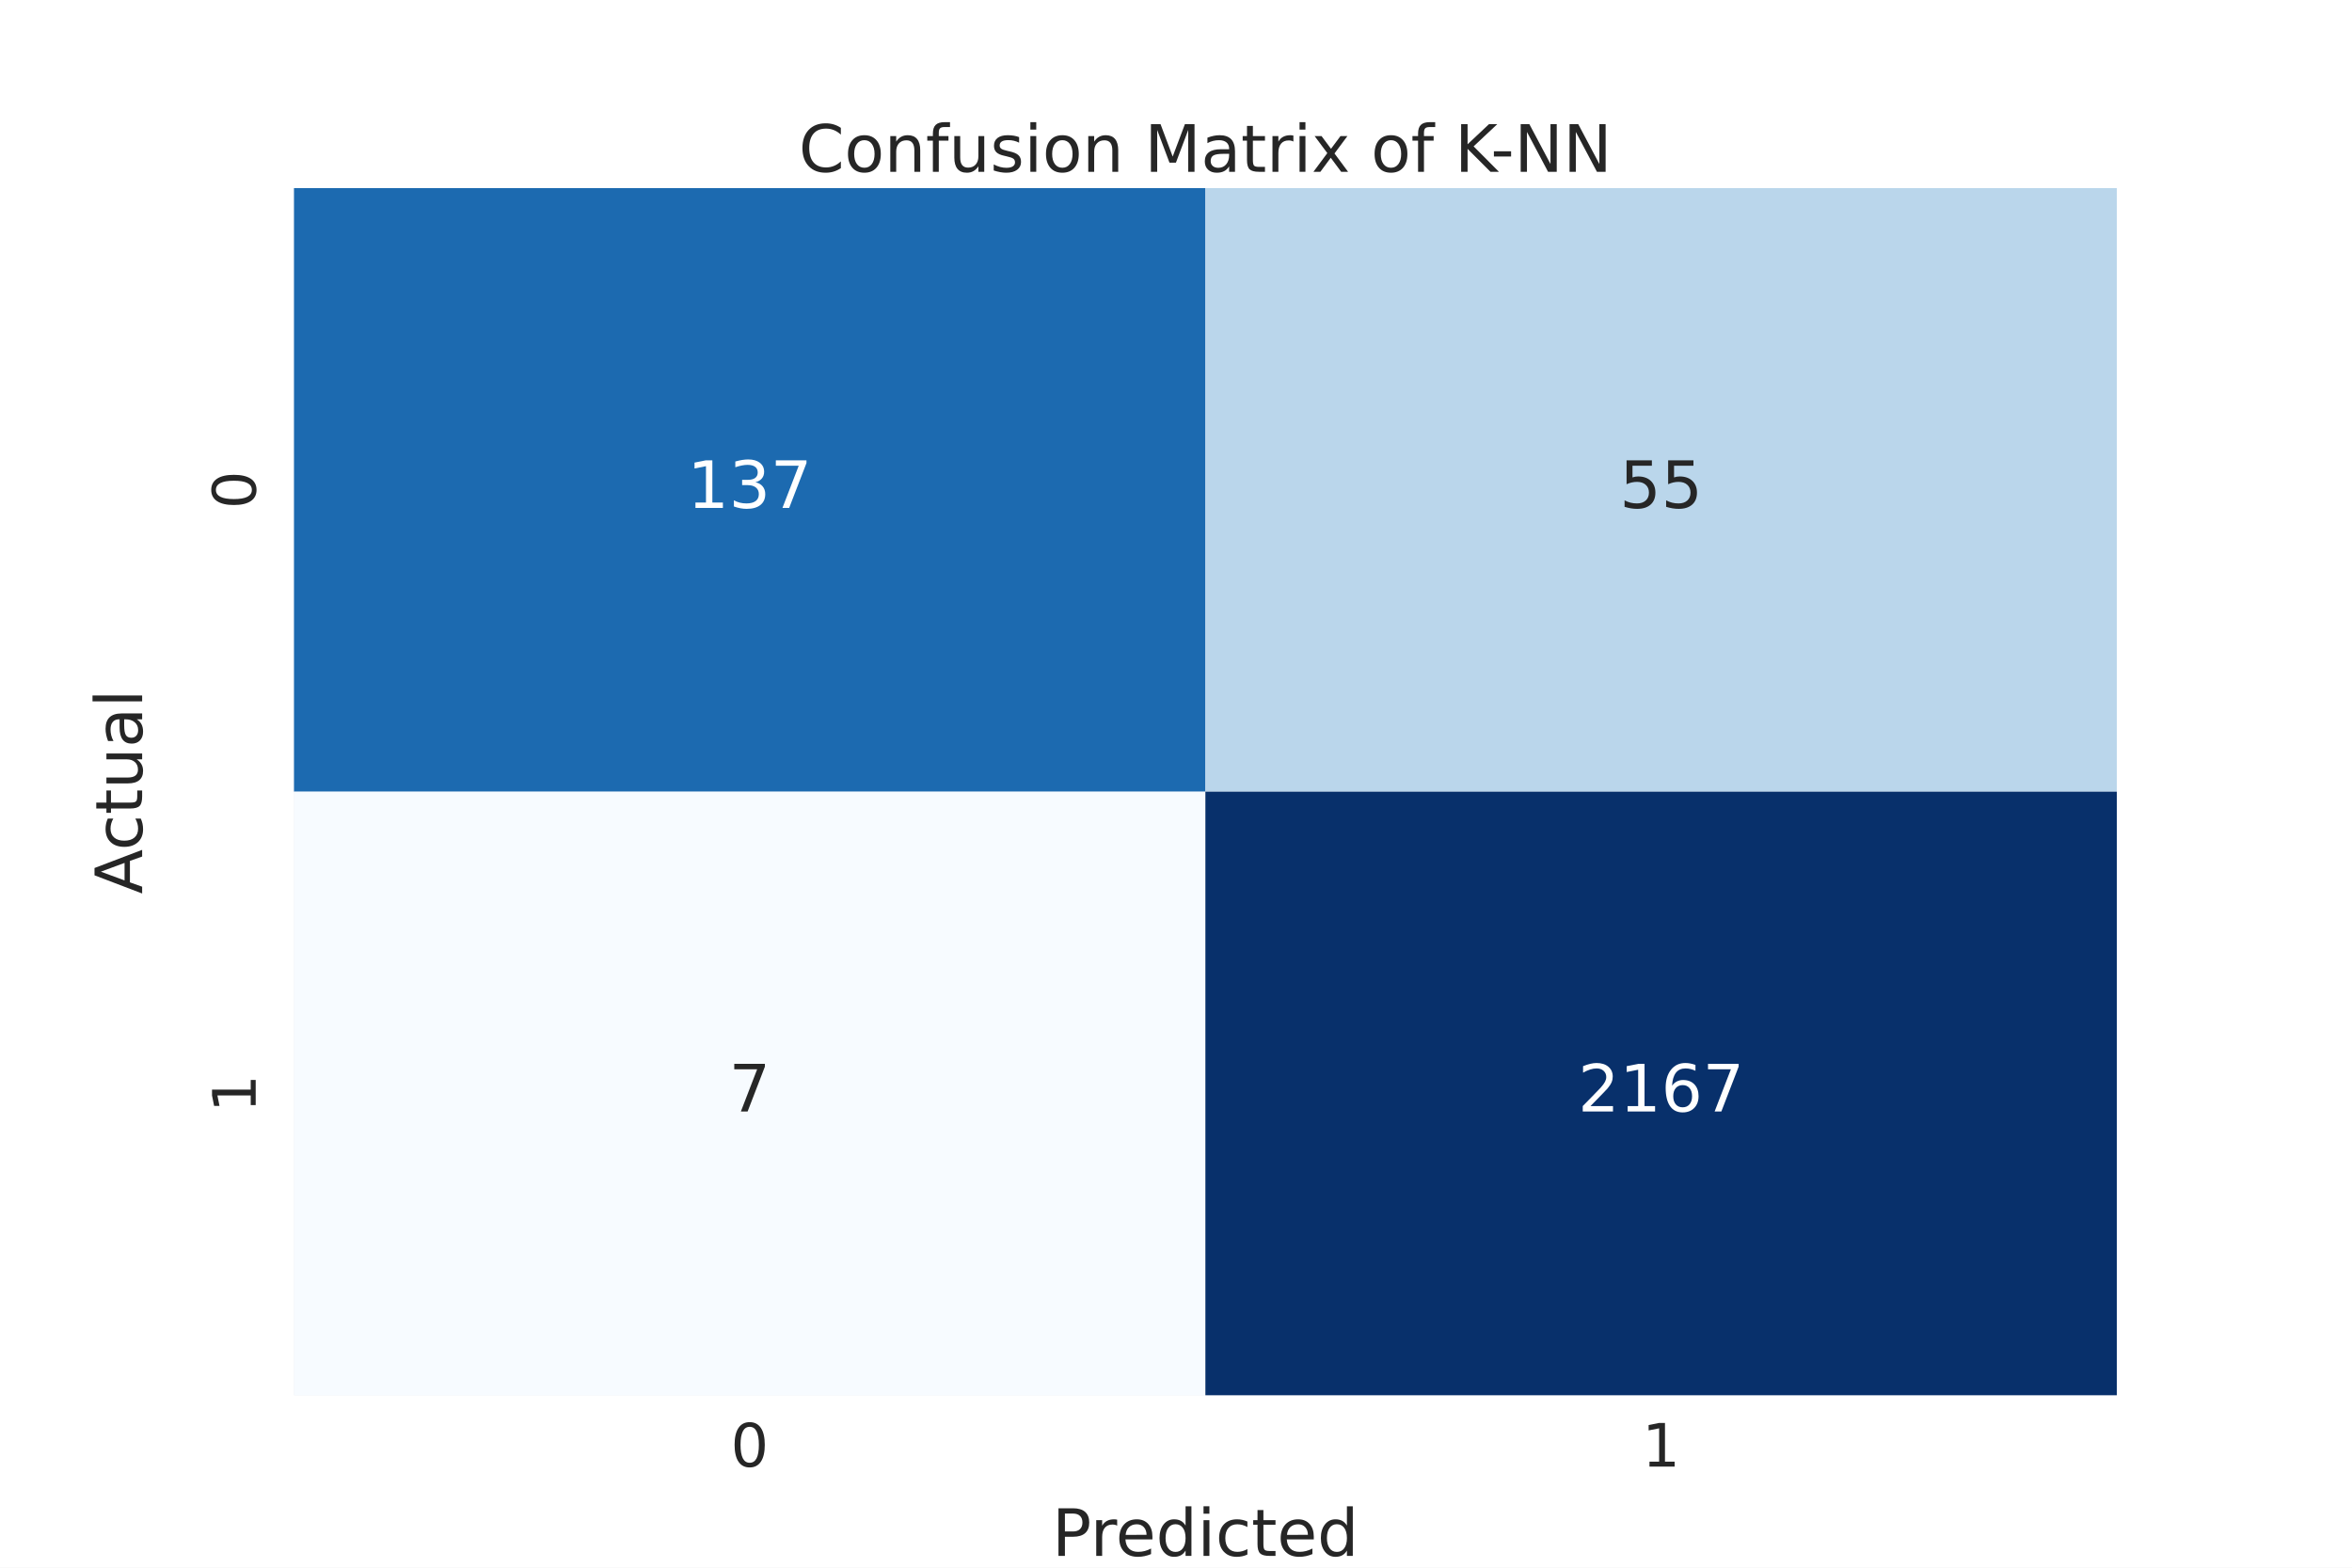
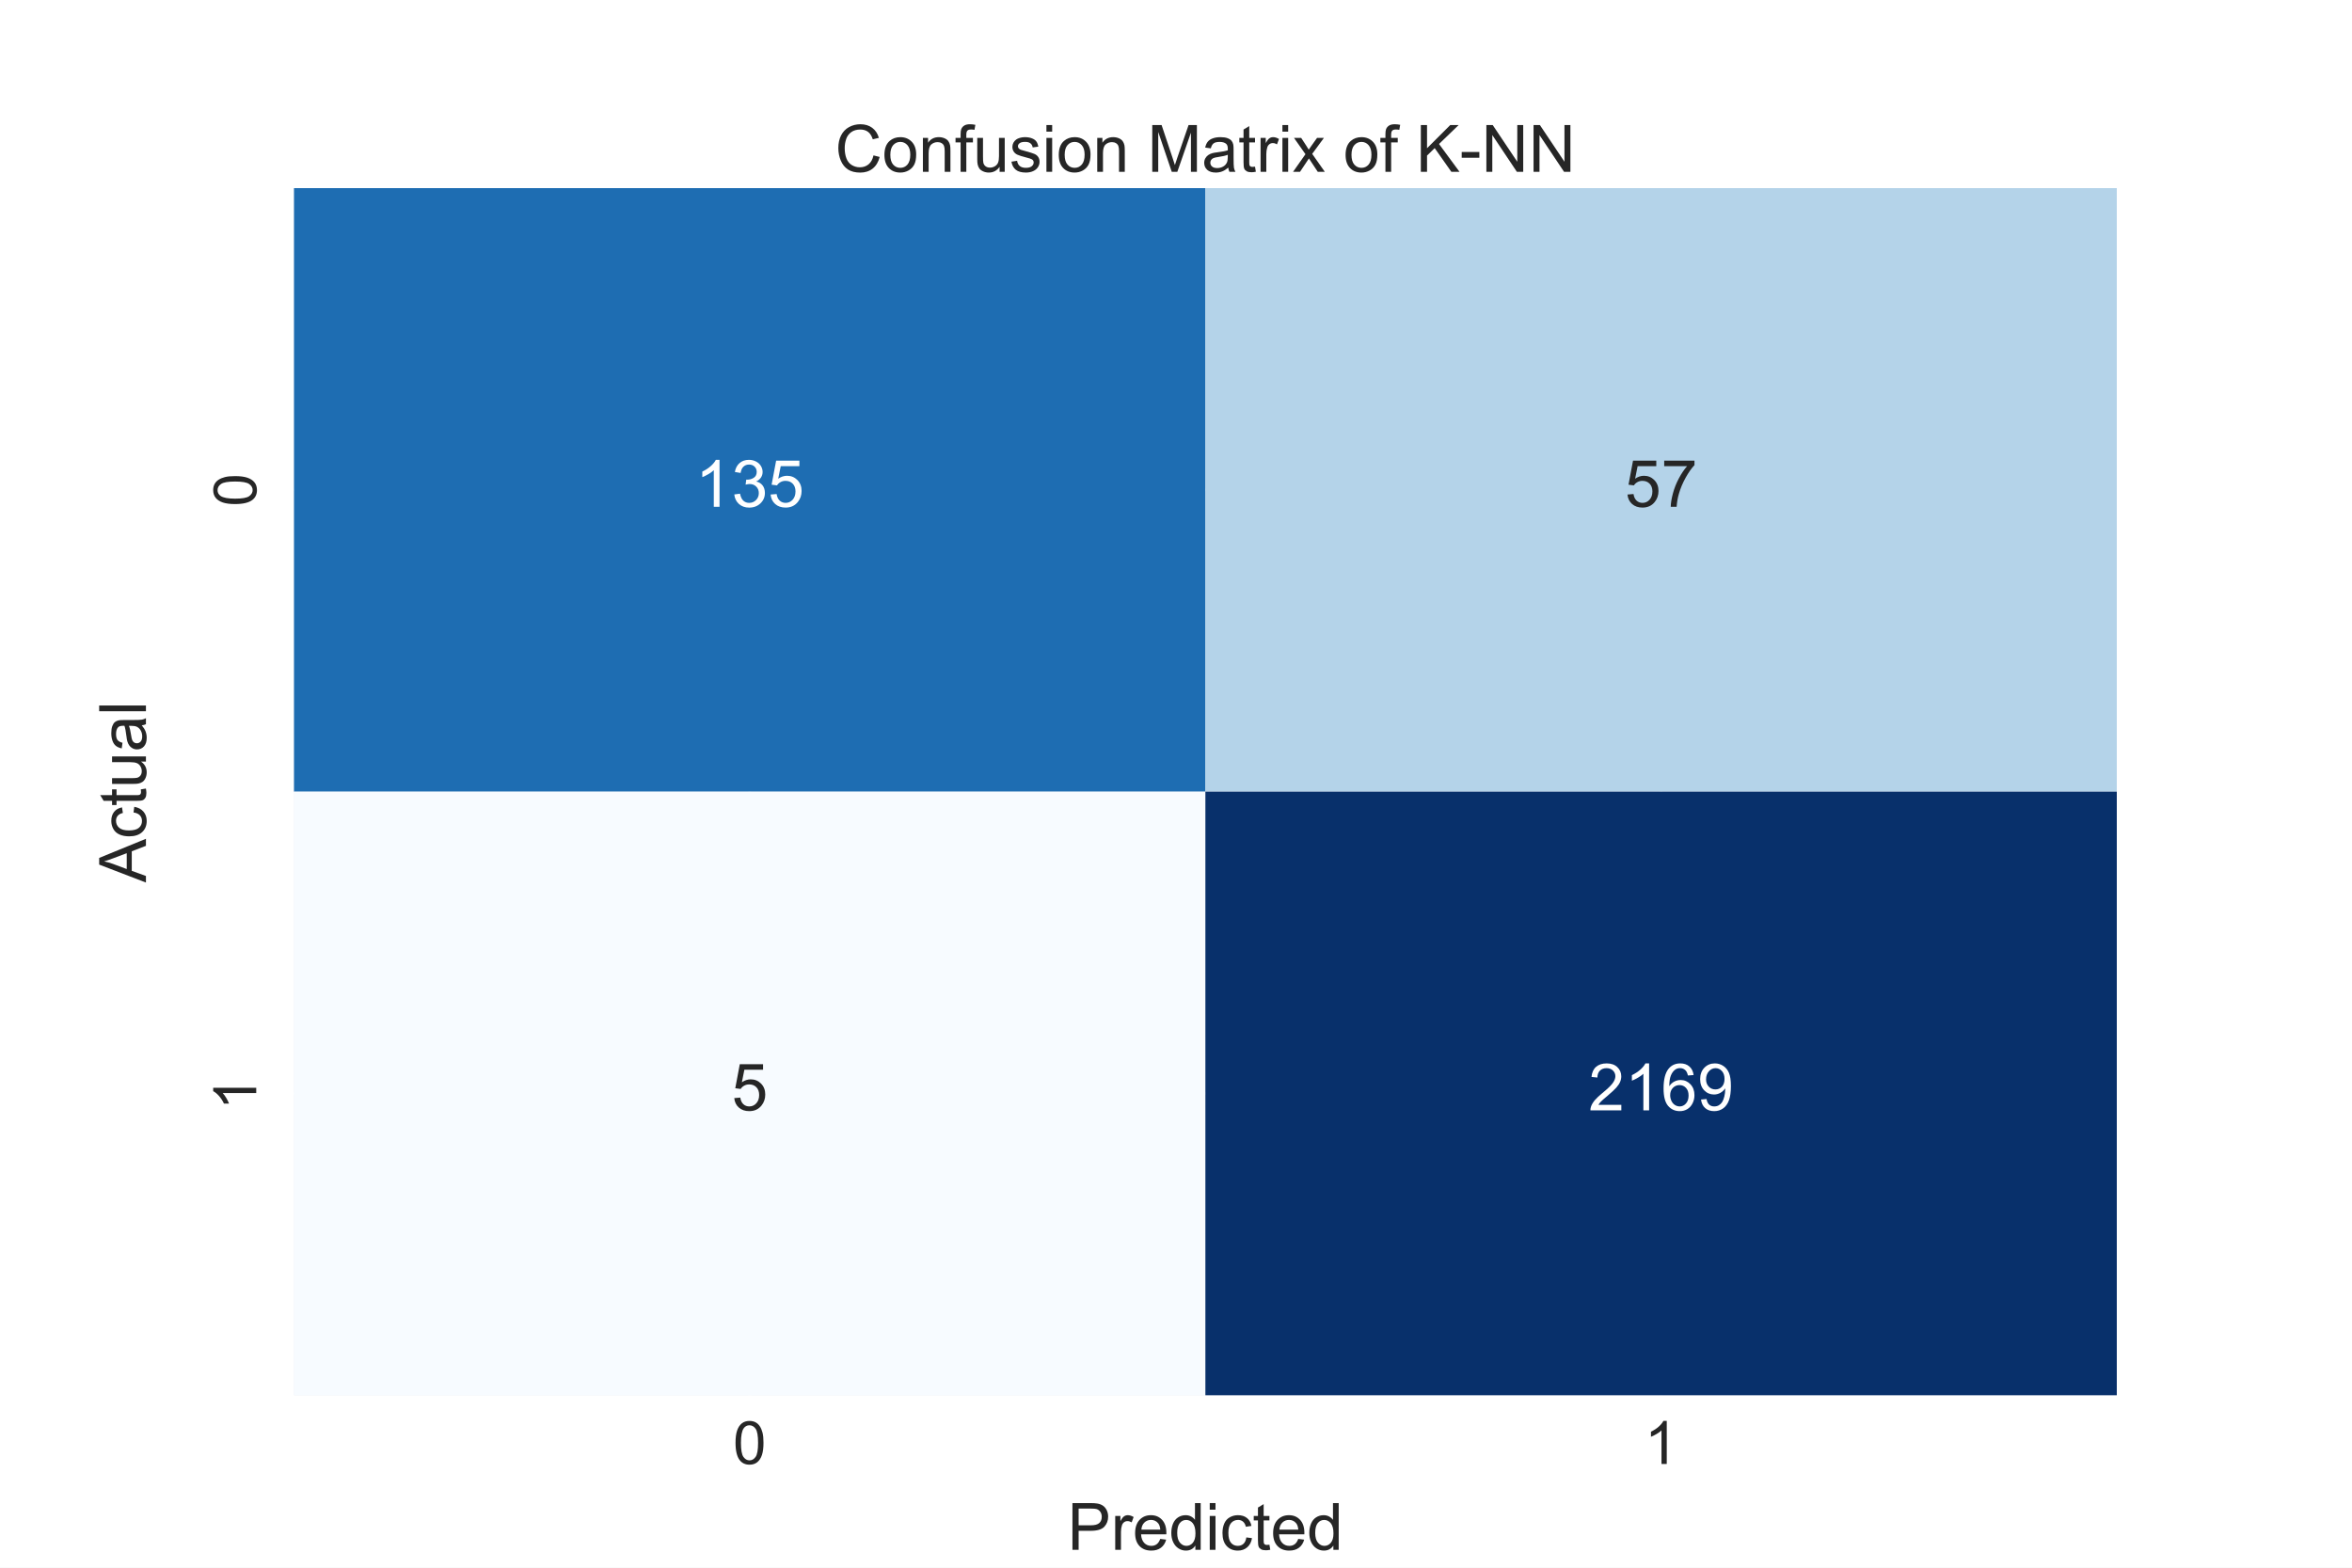
<svg xmlns="http://www.w3.org/2000/svg" xmlns:xlink="http://www.w3.org/1999/xlink" width="864pt" height="576pt" viewBox="0 0 864 576" version="1.1">
  <defs>
    <style type="text/css">*{stroke-linejoin: round; stroke-linecap: butt}</style>
  </defs>
  <g id="figure_1">
    <g id="patch_1">
      <path d="M 0 576  L 864 576  L 864 0  L 0 0  z " style="fill: #ffffff" />
    </g>
    <g id="axes_1">
      <g id="patch_2">
        <path d="M 108 512.64  L 777.6 512.64  L 777.6 69.12  L 108 69.12  z " style="fill: #eaeaf2" />
      </g>
      <g id="matplotlib.axis_1">
        <g id="xtick_1">
+           <g id="line2d_1">
+             <path d="M 275.4 512.64  L 275.4 69.12  " clip-path="url(#p05c3242bb8)" style="fill: none; stroke: #ffffff; stroke-linecap: round" />
+           </g>
          <g id="text_1">
-             <g style="fill: #262626" transform="translate(268.4013 538.8566) scale(0.22 -0.22)">
+             <g style="fill: #262626" transform="translate(269.283 537.8872) scale(0.22 -0.22)">
              <defs>
-                 <path id="DejaVuSans-30" d="M 2034 4250  Q 1547 4250 1301 3770  Q 1056 3291 1056 2328  Q 1056 1369 1301 889  Q 1547 409 2034 409  Q 2525 409 2770 889  Q 3016 1369 3016 2328  Q 3016 3291 2770 3770  Q 2525 4250 2034 4250  z M 2034 4750  Q 2819 4750 3233 4129  Q 3647 3509 3647 2328  Q 3647 1150 3233 529  Q 2819 -91 2034 -91  Q 1250 -91 836 529  Q 422 1150 422 2328  Q 422 3509 836 4129  Q 1250 4750 2034 4750  z " transform="scale(0.015625)" />
+                 <path id="ArialMT-30" d="M 266 2259  Q 266 3072 433 3567  Q 600 4063 929 4331  Q 1259 4600 1759 4600  Q 2128 4600 2406 4451  Q 2684 4303 2865 4023  Q 3047 3744 3150 3342  Q 3253 2941 3253 2259  Q 3253 1453 3087 958  Q 2922 463 2592 192  Q 2263 -78 1759 -78  Q 1097 -78 719 397  Q 266 969 266 2259  z M 844 2259  Q 844 1131 1108 757  Q 1372 384 1759 384  Q 2147 384 2411 759  Q 2675 1134 2675 2259  Q 2675 3391 2411 3762  Q 2147 4134 1753 4134  Q 1366 4134 1134 3806  Q 844 3388 844 2259  z " transform="scale(0.015625)" />
              </defs>
-               <use xlink:href="#DejaVuSans-30" />
+               <use xlink:href="#ArialMT-30" />
            </g>
          </g>
        </g>
        <g id="xtick_2">
+           <g id="line2d_2">
+             <path d="M 610.2 512.64  L 610.2 69.12  " clip-path="url(#p05c3242bb8)" style="fill: none; stroke: #ffffff; stroke-linecap: round" />
+           </g>
          <g id="text_2">
-             <g style="fill: #262626" transform="translate(603.2012 538.8566) scale(0.22 -0.22)">
+             <g style="fill: #262626" transform="translate(604.083 537.8872) scale(0.22 -0.22)">
              <defs>
-                 <path id="DejaVuSans-31" d="M 794 531  L 1825 531  L 1825 4091  L 703 3866  L 703 4441  L 1819 4666  L 2450 4666  L 2450 531  L 3481 531  L 3481 0  L 794 0  L 794 531  z " transform="scale(0.015625)" />
+                 <path id="ArialMT-31" d="M 2384 0  L 1822 0  L 1822 3584  Q 1619 3391 1289 3197  Q 959 3003 697 2906  L 697 3450  Q 1169 3672 1522 3987  Q 1875 4303 2022 4600  L 2384 4600  L 2384 0  z " transform="scale(0.015625)" />
              </defs>
-               <use xlink:href="#DejaVuSans-31" />
+               <use xlink:href="#ArialMT-31" />
            </g>
          </g>
        </g>
        <g id="text_3">
-           <g style="fill: #262626" transform="translate(386.4712 571.6681) scale(0.24 -0.24)">
+           <g style="fill: #262626" transform="translate(392.1075 569.4384) scale(0.24 -0.24)">
            <defs>
-               <path id="DejaVuSans-50" d="M 1259 4147  L 1259 2394  L 2053 2394  Q 2494 2394 2734 2622  Q 2975 2850 2975 3272  Q 2975 3691 2734 3919  Q 2494 4147 2053 4147  L 1259 4147  z M 628 4666  L 2053 4666  Q 2838 4666 3239 4311  Q 3641 3956 3641 3272  Q 3641 2581 3239 2228  Q 2838 1875 2053 1875  L 1259 1875  L 1259 0  L 628 0  L 628 4666  z " transform="scale(0.015625)" />
-               <path id="DejaVuSans-72" d="M 2631 2963  Q 2534 3019 2420 3045  Q 2306 3072 2169 3072  Q 1681 3072 1420 2755  Q 1159 2438 1159 1844  L 1159 0  L 581 0  L 581 3500  L 1159 3500  L 1159 2956  Q 1341 3275 1631 3429  Q 1922 3584 2338 3584  Q 2397 3584 2469 3576  Q 2541 3569 2628 3553  L 2631 2963  z " transform="scale(0.015625)" />
-               <path id="DejaVuSans-65" d="M 3597 1894  L 3597 1613  L 953 1613  Q 991 1019 1311 708  Q 1631 397 2203 397  Q 2534 397 2845 478  Q 3156 559 3463 722  L 3463 178  Q 3153 47 2828 -22  Q 2503 -91 2169 -91  Q 1331 -91 842 396  Q 353 884 353 1716  Q 353 2575 817 3079  Q 1281 3584 2069 3584  Q 2775 3584 3186 3129  Q 3597 2675 3597 1894  z M 3022 2063  Q 3016 2534 2758 2815  Q 2500 3097 2075 3097  Q 1594 3097 1305 2825  Q 1016 2553 972 2059  L 3022 2063  z " transform="scale(0.015625)" />
-               <path id="DejaVuSans-64" d="M 2906 2969  L 2906 4863  L 3481 4863  L 3481 0  L 2906 0  L 2906 525  Q 2725 213 2448 61  Q 2172 -91 1784 -91  Q 1150 -91 751 415  Q 353 922 353 1747  Q 353 2572 751 3078  Q 1150 3584 1784 3584  Q 2172 3584 2448 3432  Q 2725 3281 2906 2969  z M 947 1747  Q 947 1113 1208 752  Q 1469 391 1925 391  Q 2381 391 2643 752  Q 2906 1113 2906 1747  Q 2906 2381 2643 2742  Q 2381 3103 1925 3103  Q 1469 3103 1208 2742  Q 947 2381 947 1747  z " transform="scale(0.015625)" />
-               <path id="DejaVuSans-69" d="M 603 3500  L 1178 3500  L 1178 0  L 603 0  L 603 3500  z M 603 4863  L 1178 4863  L 1178 4134  L 603 4134  L 603 4863  z " transform="scale(0.015625)" />
-               <path id="DejaVuSans-63" d="M 3122 3366  L 3122 2828  Q 2878 2963 2633 3030  Q 2388 3097 2138 3097  Q 1578 3097 1268 2742  Q 959 2388 959 1747  Q 959 1106 1268 751  Q 1578 397 2138 397  Q 2388 397 2633 464  Q 2878 531 3122 666  L 3122 134  Q 2881 22 2623 -34  Q 2366 -91 2075 -91  Q 1284 -91 818 406  Q 353 903 353 1747  Q 353 2603 823 3093  Q 1294 3584 2113 3584  Q 2378 3584 2631 3529  Q 2884 3475 3122 3366  z " transform="scale(0.015625)" />
-               <path id="DejaVuSans-74" d="M 1172 4494  L 1172 3500  L 2356 3500  L 2356 3053  L 1172 3053  L 1172 1153  Q 1172 725 1289 603  Q 1406 481 1766 481  L 2356 481  L 2356 0  L 1766 0  Q 1100 0 847 248  Q 594 497 594 1153  L 594 3053  L 172 3053  L 172 3500  L 594 3500  L 594 4494  L 1172 4494  z " transform="scale(0.015625)" />
+               <path id="ArialMT-50" d="M 494 0  L 494 4581  L 2222 4581  Q 2678 4581 2919 4538  Q 3256 4481 3484 4323  Q 3713 4166 3852 3881  Q 3991 3597 3991 3256  Q 3991 2672 3619 2267  Q 3247 1863 2275 1863  L 1100 1863  L 1100 0  L 494 0  z M 1100 2403  L 2284 2403  Q 2872 2403 3119 2622  Q 3366 2841 3366 3238  Q 3366 3525 3220 3729  Q 3075 3934 2838 4000  Q 2684 4041 2272 4041  L 1100 4041  L 1100 2403  z " transform="scale(0.015625)" />
+               <path id="ArialMT-72" d="M 416 0  L 416 3319  L 922 3319  L 922 2816  Q 1116 3169 1280 3281  Q 1444 3394 1641 3394  Q 1925 3394 2219 3213  L 2025 2691  Q 1819 2813 1613 2813  Q 1428 2813 1281 2702  Q 1134 2591 1072 2394  Q 978 2094 978 1738  L 978 0  L 416 0  z " transform="scale(0.015625)" />
+               <path id="ArialMT-65" d="M 2694 1069  L 3275 997  Q 3138 488 2766 206  Q 2394 -75 1816 -75  Q 1088 -75 661 373  Q 234 822 234 1631  Q 234 2469 665 2931  Q 1097 3394 1784 3394  Q 2450 3394 2872 2941  Q 3294 2488 3294 1666  Q 3294 1616 3291 1516  L 816 1516  Q 847 969 1125 678  Q 1403 388 1819 388  Q 2128 388 2347 550  Q 2566 713 2694 1069  z M 847 1978  L 2700 1978  Q 2663 2397 2488 2606  Q 2219 2931 1791 2931  Q 1403 2931 1139 2672  Q 875 2413 847 1978  z " transform="scale(0.015625)" />
+               <path id="ArialMT-64" d="M 2575 0  L 2575 419  Q 2259 -75 1647 -75  Q 1250 -75 917 144  Q 584 363 401 755  Q 219 1147 219 1656  Q 219 2153 384 2558  Q 550 2963 881 3178  Q 1213 3394 1622 3394  Q 1922 3394 2156 3267  Q 2391 3141 2538 2938  L 2538 4581  L 3097 4581  L 3097 0  L 2575 0  z M 797 1656  Q 797 1019 1065 703  Q 1334 388 1700 388  Q 2069 388 2326 689  Q 2584 991 2584 1609  Q 2584 2291 2321 2609  Q 2059 2928 1675 2928  Q 1300 2928 1048 2622  Q 797 2316 797 1656  z " transform="scale(0.015625)" />
+               <path id="ArialMT-69" d="M 425 3934  L 425 4581  L 988 4581  L 988 3934  L 425 3934  z M 425 0  L 425 3319  L 988 3319  L 988 0  L 425 0  z " transform="scale(0.015625)" />
+               <path id="ArialMT-63" d="M 2588 1216  L 3141 1144  Q 3050 572 2676 248  Q 2303 -75 1759 -75  Q 1078 -75 664 370  Q 250 816 250 1647  Q 250 2184 428 2587  Q 606 2991 970 3192  Q 1334 3394 1763 3394  Q 2303 3394 2647 3120  Q 2991 2847 3088 2344  L 2541 2259  Q 2463 2594 2264 2762  Q 2066 2931 1784 2931  Q 1359 2931 1093 2626  Q 828 2322 828 1663  Q 828 994 1084 691  Q 1341 388 1753 388  Q 2084 388 2306 591  Q 2528 794 2588 1216  z " transform="scale(0.015625)" />
+               <path id="ArialMT-74" d="M 1650 503  L 1731 6  Q 1494 -44 1306 -44  Q 1000 -44 831 53  Q 663 150 594 308  Q 525 466 525 972  L 525 2881  L 113 2881  L 113 3319  L 525 3319  L 525 4141  L 1084 4478  L 1084 3319  L 1650 3319  L 1650 2881  L 1084 2881  L 1084 941  Q 1084 700 1114 631  Q 1144 563 1211 522  Q 1278 481 1403 481  Q 1497 481 1650 503  z " transform="scale(0.015625)" />
            </defs>
-             <use xlink:href="#DejaVuSans-50" />
-             <use xlink:href="#DejaVuSans-72" x="58.553" />
-             <use xlink:href="#DejaVuSans-65" x="97.416" />
-             <use xlink:href="#DejaVuSans-64" x="158.939" />
-             <use xlink:href="#DejaVuSans-69" x="222.416" />
-             <use xlink:href="#DejaVuSans-63" x="250.199" />
-             <use xlink:href="#DejaVuSans-74" x="305.18" />
-             <use xlink:href="#DejaVuSans-65" x="344.389" />
-             <use xlink:href="#DejaVuSans-64" x="405.912" />
+             <use xlink:href="#ArialMT-50" />
+             <use xlink:href="#ArialMT-72" x="66.699" />
+             <use xlink:href="#ArialMT-65" x="100" />
+             <use xlink:href="#ArialMT-64" x="155.615" />
+             <use xlink:href="#ArialMT-69" x="211.23" />
+             <use xlink:href="#ArialMT-63" x="233.447" />
+             <use xlink:href="#ArialMT-74" x="283.447" />
+             <use xlink:href="#ArialMT-65" x="311.23" />
+             <use xlink:href="#ArialMT-64" x="366.846" />
          </g>
        </g>
      </g>
      <g id="matplotlib.axis_2">
        <g id="ytick_1">
+           <g id="line2d_3">
+             <path d="M 108 180  L 777.6 180  " clip-path="url(#p05c3242bb8)" style="fill: none; stroke: #ffffff; stroke-linecap: round" />
+           </g>
          <g id="text_4">
-             <g style="fill: #262626" transform="translate(93.92469 186.9988) rotate(-90) scale(0.22 -0.22)">
-               <use xlink:href="#DejaVuSans-30" />
+             <g style="fill: #262626" transform="translate(94.1275 186.117) rotate(-90) scale(0.22 -0.22)">
+               <use xlink:href="#ArialMT-30" />
            </g>
          </g>
        </g>
        <g id="ytick_2">
+           <g id="line2d_4">
+             <path d="M 108 401.76  L 777.6 401.76  " clip-path="url(#p05c3242bb8)" style="fill: none; stroke: #ffffff; stroke-linecap: round" />
+           </g>
          <g id="text_5">
-             <g style="fill: #262626" transform="translate(93.92469 408.7588) rotate(-90) scale(0.22 -0.22)">
-               <use xlink:href="#DejaVuSans-31" />
+             <g style="fill: #262626" transform="translate(94.1275 407.877) rotate(-90) scale(0.22 -0.22)">
+               <use xlink:href="#ArialMT-31" />
            </g>
          </g>
        </g>
        <g id="text_6">
-           <g style="fill: #262626" transform="translate(52.21688 328.4737) rotate(-90) scale(0.24 -0.24)">
+           <g style="fill: #262626" transform="translate(53.61031 324.2306) rotate(-90) scale(0.24 -0.24)">
            <defs>
-               <path id="DejaVuSans-41" d="M 2188 4044  L 1331 1722  L 3047 1722  L 2188 4044  z M 1831 4666  L 2547 4666  L 4325 0  L 3669 0  L 3244 1197  L 1141 1197  L 716 0  L 50 0  L 1831 4666  z " transform="scale(0.015625)" />
-               <path id="DejaVuSans-75" d="M 544 1381  L 544 3500  L 1119 3500  L 1119 1403  Q 1119 906 1312 657  Q 1506 409 1894 409  Q 2359 409 2629 706  Q 2900 1003 2900 1516  L 2900 3500  L 3475 3500  L 3475 0  L 2900 0  L 2900 538  Q 2691 219 2414 64  Q 2138 -91 1772 -91  Q 1169 -91 856 284  Q 544 659 544 1381  z M 1991 3584  L 1991 3584  z " transform="scale(0.015625)" />
-               <path id="DejaVuSans-61" d="M 2194 1759  Q 1497 1759 1228 1600  Q 959 1441 959 1056  Q 959 750 1161 570  Q 1363 391 1709 391  Q 2188 391 2477 730  Q 2766 1069 2766 1631  L 2766 1759  L 2194 1759  z M 3341 1997  L 3341 0  L 2766 0  L 2766 531  Q 2569 213 2275 61  Q 1981 -91 1556 -91  Q 1019 -91 701 211  Q 384 513 384 1019  Q 384 1609 779 1909  Q 1175 2209 1959 2209  L 2766 2209  L 2766 2266  Q 2766 2663 2505 2880  Q 2244 3097 1772 3097  Q 1472 3097 1187 3025  Q 903 2953 641 2809  L 641 3341  Q 956 3463 1253 3523  Q 1550 3584 1831 3584  Q 2591 3584 2966 3190  Q 3341 2797 3341 1997  z " transform="scale(0.015625)" />
-               <path id="DejaVuSans-6c" d="M 603 4863  L 1178 4863  L 1178 0  L 603 0  L 603 4863  z " transform="scale(0.015625)" />
+               <path id="ArialMT-41" d="M -9 0  L 1750 4581  L 2403 4581  L 4278 0  L 3588 0  L 3053 1388  L 1138 1388  L 634 0  L -9 0  z M 1313 1881  L 2866 1881  L 2388 3150  Q 2169 3728 2063 4100  Q 1975 3659 1816 3225  L 1313 1881  z " transform="scale(0.015625)" />
+               <path id="ArialMT-75" d="M 2597 0  L 2597 488  Q 2209 -75 1544 -75  Q 1250 -75 995 37  Q 741 150 617 320  Q 494 491 444 738  Q 409 903 409 1263  L 409 3319  L 972 3319  L 972 1478  Q 972 1038 1006 884  Q 1059 663 1231 536  Q 1403 409 1656 409  Q 1909 409 2131 539  Q 2353 669 2445 892  Q 2538 1116 2538 1541  L 2538 3319  L 3100 3319  L 3100 0  L 2597 0  z " transform="scale(0.015625)" />
+               <path id="ArialMT-61" d="M 2588 409  Q 2275 144 1986 34  Q 1697 -75 1366 -75  Q 819 -75 525 192  Q 231 459 231 875  Q 231 1119 342 1320  Q 453 1522 633 1644  Q 813 1766 1038 1828  Q 1203 1872 1538 1913  Q 2219 1994 2541 2106  Q 2544 2222 2544 2253  Q 2544 2597 2384 2738  Q 2169 2928 1744 2928  Q 1347 2928 1158 2789  Q 969 2650 878 2297  L 328 2372  Q 403 2725 575 2942  Q 747 3159 1072 3276  Q 1397 3394 1825 3394  Q 2250 3394 2515 3294  Q 2781 3194 2906 3042  Q 3031 2891 3081 2659  Q 3109 2516 3109 2141  L 3109 1391  Q 3109 606 3145 398  Q 3181 191 3288 0  L 2700 0  Q 2613 175 2588 409  z M 2541 1666  Q 2234 1541 1622 1453  Q 1275 1403 1131 1340  Q 988 1278 909 1158  Q 831 1038 831 891  Q 831 666 1001 516  Q 1172 366 1500 366  Q 1825 366 2078 508  Q 2331 650 2450 897  Q 2541 1088 2541 1459  L 2541 1666  z " transform="scale(0.015625)" />
+               <path id="ArialMT-6c" d="M 409 0  L 409 4581  L 972 4581  L 972 0  L 409 0  z " transform="scale(0.015625)" />
            </defs>
-             <use xlink:href="#DejaVuSans-41" />
-             <use xlink:href="#DejaVuSans-63" x="66.658" />
-             <use xlink:href="#DejaVuSans-74" x="121.639" />
-             <use xlink:href="#DejaVuSans-75" x="160.848" />
-             <use xlink:href="#DejaVuSans-61" x="224.227" />
-             <use xlink:href="#DejaVuSans-6c" x="285.506" />
+             <use xlink:href="#ArialMT-41" />
+             <use xlink:href="#ArialMT-63" x="66.699" />
+             <use xlink:href="#ArialMT-74" x="116.699" />
+             <use xlink:href="#ArialMT-75" x="144.482" />
+             <use xlink:href="#ArialMT-61" x="200.098" />
+             <use xlink:href="#ArialMT-6c" x="255.713" />
          </g>
        </g>
      </g>
      <g id="QuadMesh_1">
-         <path d="M 108 69.12  L 442.8 69.12  L 442.8 290.88  L 108 290.88  L 108 69.12  " clip-path="url(#p628b3cfdb3)" style="fill: #1c6ab0" />
-         <path d="M 442.8 69.12  L 777.6 69.12  L 777.6 290.88  L 442.8 290.88  L 442.8 69.12  " clip-path="url(#p628b3cfdb3)" style="fill: #bad6eb" />
-         <path d="M 108 290.88  L 442.8 290.88  L 442.8 512.64  L 108 512.64  L 108 290.88  " clip-path="url(#p628b3cfdb3)" style="fill: #f7fbff" />
-         <path d="M 442.8 290.88  L 777.6 290.88  L 777.6 512.64  L 442.8 512.64  L 442.8 290.88  " clip-path="url(#p628b3cfdb3)" style="fill: #08306b" />
+         <path d="M 108 69.12  L 442.8 69.12  L 442.8 290.88  L 108 290.88  L 108 69.12  " clip-path="url(#p05c3242bb8)" style="fill: #1e6db2" />
+         <path d="M 442.8 69.12  L 777.6 69.12  L 777.6 290.88  L 442.8 290.88  L 442.8 69.12  " clip-path="url(#p05c3242bb8)" style="fill: #b4d3e9" />
+         <path d="M 108 290.88  L 442.8 290.88  L 442.8 512.64  L 108 512.64  L 108 290.88  " clip-path="url(#p05c3242bb8)" style="fill: #f7fbff" />
+         <path d="M 442.8 290.88  L 777.6 290.88  L 777.6 512.64  L 442.8 512.64  L 442.8 290.88  " clip-path="url(#p05c3242bb8)" style="fill: #08306b" />
      </g>
      <g id="text_7">
-         <g style="fill: #ffffff" transform="translate(252.495 186.6225) scale(0.24 -0.24)">
+         <g style="fill: #ffffff" transform="translate(255.3806 186.2044) scale(0.24 -0.24)">
          <defs>
-             <path id="DejaVuSans-33" d="M 2597 2516  Q 3050 2419 3304 2112  Q 3559 1806 3559 1356  Q 3559 666 3084 287  Q 2609 -91 1734 -91  Q 1441 -91 1130 -33  Q 819 25 488 141  L 488 750  Q 750 597 1062 519  Q 1375 441 1716 441  Q 2309 441 2620 675  Q 2931 909 2931 1356  Q 2931 1769 2642 2001  Q 2353 2234 1838 2234  L 1294 2234  L 1294 2753  L 1863 2753  Q 2328 2753 2575 2939  Q 2822 3125 2822 3475  Q 2822 3834 2567 4026  Q 2313 4219 1838 4219  Q 1578 4219 1281 4162  Q 984 4106 628 3988  L 628 4550  Q 988 4650 1302 4700  Q 1616 4750 1894 4750  Q 2613 4750 3031 4423  Q 3450 4097 3450 3541  Q 3450 3153 3228 2886  Q 3006 2619 2597 2516  z " transform="scale(0.015625)" />
-             <path id="DejaVuSans-37" d="M 525 4666  L 3525 4666  L 3525 4397  L 1831 0  L 1172 0  L 2766 4134  L 525 4134  L 525 4666  z " transform="scale(0.015625)" />
+             <path id="ArialMT-33" d="M 269 1209  L 831 1284  Q 928 806 1161 595  Q 1394 384 1728 384  Q 2125 384 2398 659  Q 2672 934 2672 1341  Q 2672 1728 2419 1979  Q 2166 2231 1775 2231  Q 1616 2231 1378 2169  L 1441 2663  Q 1497 2656 1531 2656  Q 1891 2656 2178 2843  Q 2466 3031 2466 3422  Q 2466 3731 2256 3934  Q 2047 4138 1716 4138  Q 1388 4138 1169 3931  Q 950 3725 888 3313  L 325 3413  Q 428 3978 793 4289  Q 1159 4600 1703 4600  Q 2078 4600 2393 4439  Q 2709 4278 2876 4000  Q 3044 3722 3044 3409  Q 3044 3113 2884 2869  Q 2725 2625 2413 2481  Q 2819 2388 3044 2092  Q 3269 1797 3269 1353  Q 3269 753 2831 336  Q 2394 -81 1725 -81  Q 1122 -81 723 278  Q 325 638 269 1209  z " transform="scale(0.015625)" />
+             <path id="ArialMT-35" d="M 266 1200  L 856 1250  Q 922 819 1161 601  Q 1400 384 1738 384  Q 2144 384 2425 690  Q 2706 997 2706 1503  Q 2706 1984 2436 2262  Q 2166 2541 1728 2541  Q 1456 2541 1237 2417  Q 1019 2294 894 2097  L 366 2166  L 809 4519  L 3088 4519  L 3088 3981  L 1259 3981  L 1013 2750  Q 1425 3038 1878 3038  Q 2478 3038 2890 2622  Q 3303 2206 3303 1553  Q 3303 931 2941 478  Q 2500 -78 1738 -78  Q 1113 -78 717 272  Q 322 622 266 1200  z " transform="scale(0.015625)" />
          </defs>
-           <use xlink:href="#DejaVuSans-31" />
-           <use xlink:href="#DejaVuSans-33" x="63.623" />
-           <use xlink:href="#DejaVuSans-37" x="127.246" />
+           <use xlink:href="#ArialMT-31" />
+           <use xlink:href="#ArialMT-33" x="55.615" />
+           <use xlink:href="#ArialMT-35" x="111.23" />
        </g>
      </g>
      <g id="text_8">
-         <g style="fill: #262626" transform="translate(594.93 186.6225) scale(0.24 -0.24)">
+         <g style="fill: #262626" transform="translate(596.8537 186.2044) scale(0.24 -0.24)">
          <defs>
-             <path id="DejaVuSans-35" d="M 691 4666  L 3169 4666  L 3169 4134  L 1269 4134  L 1269 2991  Q 1406 3038 1543 3061  Q 1681 3084 1819 3084  Q 2600 3084 3056 2656  Q 3513 2228 3513 1497  Q 3513 744 3044 326  Q 2575 -91 1722 -91  Q 1428 -91 1123 -41  Q 819 9 494 109  L 494 744  Q 775 591 1075 516  Q 1375 441 1709 441  Q 2250 441 2565 725  Q 2881 1009 2881 1497  Q 2881 1984 2565 2268  Q 2250 2553 1709 2553  Q 1456 2553 1204 2497  Q 953 2441 691 2322  L 691 4666  z " transform="scale(0.015625)" />
+             <path id="ArialMT-37" d="M 303 3981  L 303 4522  L 3269 4522  L 3269 4084  Q 2831 3619 2401 2847  Q 1972 2075 1738 1259  Q 1569 684 1522 0  L 944 0  Q 953 541 1156 1306  Q 1359 2072 1739 2783  Q 2119 3494 2547 3981  L 303 3981  z " transform="scale(0.015625)" />
          </defs>
-           <use xlink:href="#DejaVuSans-35" />
-           <use xlink:href="#DejaVuSans-35" x="63.623" />
+           <use xlink:href="#ArialMT-35" />
+           <use xlink:href="#ArialMT-37" x="55.615" />
        </g>
      </g>
      <g id="text_9">
-         <g style="fill: #262626" transform="translate(267.765 408.3825) scale(0.24 -0.24)">
-           <use xlink:href="#DejaVuSans-37" />
+         <g style="fill: #262626" transform="translate(268.7269 407.9644) scale(0.24 -0.24)">
+           <use xlink:href="#ArialMT-35" />
        </g>
      </g>
      <g id="text_10">
-         <g style="fill: #ffffff" transform="translate(579.66 408.3825) scale(0.24 -0.24)">
+         <g style="fill: #ffffff" transform="translate(583.5075 407.9644) scale(0.24 -0.24)">
          <defs>
-             <path id="DejaVuSans-32" d="M 1228 531  L 3431 531  L 3431 0  L 469 0  L 469 531  Q 828 903 1448 1529  Q 2069 2156 2228 2338  Q 2531 2678 2651 2914  Q 2772 3150 2772 3378  Q 2772 3750 2511 3984  Q 2250 4219 1831 4219  Q 1534 4219 1204 4116  Q 875 4013 500 3803  L 500 4441  Q 881 4594 1212 4672  Q 1544 4750 1819 4750  Q 2544 4750 2975 4387  Q 3406 4025 3406 3419  Q 3406 3131 3298 2873  Q 3191 2616 2906 2266  Q 2828 2175 2409 1742  Q 1991 1309 1228 531  z " transform="scale(0.015625)" />
-             <path id="DejaVuSans-36" d="M 2113 2584  Q 1688 2584 1439 2293  Q 1191 2003 1191 1497  Q 1191 994 1439 701  Q 1688 409 2113 409  Q 2538 409 2786 701  Q 3034 994 3034 1497  Q 3034 2003 2786 2293  Q 2538 2584 2113 2584  z M 3366 4563  L 3366 3988  Q 3128 4100 2886 4159  Q 2644 4219 2406 4219  Q 1781 4219 1451 3797  Q 1122 3375 1075 2522  Q 1259 2794 1537 2939  Q 1816 3084 2150 3084  Q 2853 3084 3261 2657  Q 3669 2231 3669 1497  Q 3669 778 3244 343  Q 2819 -91 2113 -91  Q 1303 -91 875 529  Q 447 1150 447 2328  Q 447 3434 972 4092  Q 1497 4750 2381 4750  Q 2619 4750 2861 4703  Q 3103 4656 3366 4563  z " transform="scale(0.015625)" />
+             <path id="ArialMT-32" d="M 3222 541  L 3222 0  L 194 0  Q 188 203 259 391  Q 375 700 629 1000  Q 884 1300 1366 1694  Q 2113 2306 2375 2664  Q 2638 3022 2638 3341  Q 2638 3675 2398 3904  Q 2159 4134 1775 4134  Q 1369 4134 1125 3890  Q 881 3647 878 3216  L 300 3275  Q 359 3922 746 4261  Q 1134 4600 1788 4600  Q 2447 4600 2831 4234  Q 3216 3869 3216 3328  Q 3216 3053 3103 2787  Q 2991 2522 2730 2228  Q 2469 1934 1863 1422  Q 1356 997 1212 845  Q 1069 694 975 541  L 3222 541  z " transform="scale(0.015625)" />
+             <path id="ArialMT-36" d="M 3184 3459  L 2625 3416  Q 2550 3747 2413 3897  Q 2184 4138 1850 4138  Q 1581 4138 1378 3988  Q 1113 3794 959 3422  Q 806 3050 800 2363  Q 1003 2672 1297 2822  Q 1591 2972 1913 2972  Q 2475 2972 2870 2558  Q 3266 2144 3266 1488  Q 3266 1056 3080 686  Q 2894 316 2569 119  Q 2244 -78 1831 -78  Q 1128 -78 684 439  Q 241 956 241 2144  Q 241 3472 731 4075  Q 1159 4600 1884 4600  Q 2425 4600 2770 4297  Q 3116 3994 3184 3459  z M 888 1484  Q 888 1194 1011 928  Q 1134 663 1356 523  Q 1578 384 1822 384  Q 2178 384 2434 671  Q 2691 959 2691 1453  Q 2691 1928 2437 2201  Q 2184 2475 1800 2475  Q 1419 2475 1153 2201  Q 888 1928 888 1484  z " transform="scale(0.015625)" />
+             <path id="ArialMT-39" d="M 350 1059  L 891 1109  Q 959 728 1153 556  Q 1347 384 1650 384  Q 1909 384 2104 503  Q 2300 622 2425 820  Q 2550 1019 2634 1356  Q 2719 1694 2719 2044  Q 2719 2081 2716 2156  Q 2547 1888 2255 1720  Q 1963 1553 1622 1553  Q 1053 1553 659 1965  Q 266 2378 266 3053  Q 266 3750 677 4175  Q 1088 4600 1706 4600  Q 2153 4600 2523 4359  Q 2894 4119 3086 3673  Q 3278 3228 3278 2384  Q 3278 1506 3087 986  Q 2897 466 2520 194  Q 2144 -78 1638 -78  Q 1100 -78 759 220  Q 419 519 350 1059  z M 2653 3081  Q 2653 3566 2395 3850  Q 2138 4134 1775 4134  Q 1400 4134 1122 3828  Q 844 3522 844 3034  Q 844 2597 1108 2323  Q 1372 2050 1759 2050  Q 2150 2050 2401 2323  Q 2653 2597 2653 3081  z " transform="scale(0.015625)" />
          </defs>
-           <use xlink:href="#DejaVuSans-32" />
-           <use xlink:href="#DejaVuSans-31" x="63.623" />
-           <use xlink:href="#DejaVuSans-36" x="127.246" />
-           <use xlink:href="#DejaVuSans-37" x="190.869" />
+           <use xlink:href="#ArialMT-32" />
+           <use xlink:href="#ArialMT-31" x="55.615" />
+           <use xlink:href="#ArialMT-36" x="111.23" />
+           <use xlink:href="#ArialMT-39" x="166.846" />
        </g>
      </g>
      <g id="text_11">
-         <g style="fill: #262626" transform="translate(293.4281 63.12) scale(0.24 -0.24)">
+         <g style="fill: #262626" transform="translate(306.7631 63.12) scale(0.24 -0.24)">
          <defs>
-             <path id="DejaVuSans-43" d="M 4122 4306  L 4122 3641  Q 3803 3938 3442 4084  Q 3081 4231 2675 4231  Q 1875 4231 1450 3742  Q 1025 3253 1025 2328  Q 1025 1406 1450 917  Q 1875 428 2675 428  Q 3081 428 3442 575  Q 3803 722 4122 1019  L 4122 359  Q 3791 134 3420 21  Q 3050 -91 2638 -91  Q 1578 -91 968 557  Q 359 1206 359 2328  Q 359 3453 968 4101  Q 1578 4750 2638 4750  Q 3056 4750 3426 4639  Q 3797 4528 4122 4306  z " transform="scale(0.015625)" />
-             <path id="DejaVuSans-6f" d="M 1959 3097  Q 1497 3097 1228 2736  Q 959 2375 959 1747  Q 959 1119 1226 758  Q 1494 397 1959 397  Q 2419 397 2687 759  Q 2956 1122 2956 1747  Q 2956 2369 2687 2733  Q 2419 3097 1959 3097  z M 1959 3584  Q 2709 3584 3137 3096  Q 3566 2609 3566 1747  Q 3566 888 3137 398  Q 2709 -91 1959 -91  Q 1206 -91 779 398  Q 353 888 353 1747  Q 353 2609 779 3096  Q 1206 3584 1959 3584  z " transform="scale(0.015625)" />
-             <path id="DejaVuSans-6e" d="M 3513 2113  L 3513 0  L 2938 0  L 2938 2094  Q 2938 2591 2744 2837  Q 2550 3084 2163 3084  Q 1697 3084 1428 2787  Q 1159 2491 1159 1978  L 1159 0  L 581 0  L 581 3500  L 1159 3500  L 1159 2956  Q 1366 3272 1645 3428  Q 1925 3584 2291 3584  Q 2894 3584 3203 3211  Q 3513 2838 3513 2113  z " transform="scale(0.015625)" />
-             <path id="DejaVuSans-66" d="M 2375 4863  L 2375 4384  L 1825 4384  Q 1516 4384 1395 4259  Q 1275 4134 1275 3809  L 1275 3500  L 2222 3500  L 2222 3053  L 1275 3053  L 1275 0  L 697 0  L 697 3053  L 147 3053  L 147 3500  L 697 3500  L 697 3744  Q 697 4328 969 4595  Q 1241 4863 1831 4863  L 2375 4863  z " transform="scale(0.015625)" />
-             <path id="DejaVuSans-73" d="M 2834 3397  L 2834 2853  Q 2591 2978 2328 3040  Q 2066 3103 1784 3103  Q 1356 3103 1142 2972  Q 928 2841 928 2578  Q 928 2378 1081 2264  Q 1234 2150 1697 2047  L 1894 2003  Q 2506 1872 2764 1633  Q 3022 1394 3022 966  Q 3022 478 2636 193  Q 2250 -91 1575 -91  Q 1294 -91 989 -36  Q 684 19 347 128  L 347 722  Q 666 556 975 473  Q 1284 391 1588 391  Q 1994 391 2212 530  Q 2431 669 2431 922  Q 2431 1156 2273 1281  Q 2116 1406 1581 1522  L 1381 1569  Q 847 1681 609 1914  Q 372 2147 372 2553  Q 372 3047 722 3315  Q 1072 3584 1716 3584  Q 2034 3584 2315 3537  Q 2597 3491 2834 3397  z " transform="scale(0.015625)" />
-             <path id="DejaVuSans-20" transform="scale(0.015625)" />
-             <path id="DejaVuSans-4d" d="M 628 4666  L 1569 4666  L 2759 1491  L 3956 4666  L 4897 4666  L 4897 0  L 4281 0  L 4281 4097  L 3078 897  L 2444 897  L 1241 4097  L 1241 0  L 628 0  L 628 4666  z " transform="scale(0.015625)" />
-             <path id="DejaVuSans-78" d="M 3513 3500  L 2247 1797  L 3578 0  L 2900 0  L 1881 1375  L 863 0  L 184 0  L 1544 1831  L 300 3500  L 978 3500  L 1906 2253  L 2834 3500  L 3513 3500  z " transform="scale(0.015625)" />
-             <path id="DejaVuSans-4b" d="M 628 4666  L 1259 4666  L 1259 2694  L 3353 4666  L 4166 4666  L 1850 2491  L 4331 0  L 3500 0  L 1259 2247  L 1259 0  L 628 0  L 628 4666  z " transform="scale(0.015625)" />
-             <path id="DejaVuSans-2d" d="M 313 2009  L 1997 2009  L 1997 1497  L 313 1497  L 313 2009  z " transform="scale(0.015625)" />
-             <path id="DejaVuSans-4e" d="M 628 4666  L 1478 4666  L 3547 763  L 3547 4666  L 4159 4666  L 4159 0  L 3309 0  L 1241 3903  L 1241 0  L 628 0  L 628 4666  z " transform="scale(0.015625)" />
+             <path id="ArialMT-43" d="M 3763 1606  L 4369 1453  Q 4178 706 3683 314  Q 3188 -78 2472 -78  Q 1731 -78 1267 223  Q 803 525 561 1097  Q 319 1669 319 2325  Q 319 3041 592 3573  Q 866 4106 1370 4382  Q 1875 4659 2481 4659  Q 3169 4659 3637 4309  Q 4106 3959 4291 3325  L 3694 3184  Q 3534 3684 3231 3912  Q 2928 4141 2469 4141  Q 1941 4141 1586 3887  Q 1231 3634 1087 3207  Q 944 2781 944 2328  Q 944 1744 1114 1308  Q 1284 872 1643 656  Q 2003 441 2422 441  Q 2931 441 3284 734  Q 3638 1028 3763 1606  z " transform="scale(0.015625)" />
+             <path id="ArialMT-6f" d="M 213 1659  Q 213 2581 725 3025  Q 1153 3394 1769 3394  Q 2453 3394 2887 2945  Q 3322 2497 3322 1706  Q 3322 1066 3130 698  Q 2938 331 2570 128  Q 2203 -75 1769 -75  Q 1072 -75 642 372  Q 213 819 213 1659  z M 791 1659  Q 791 1022 1069 705  Q 1347 388 1769 388  Q 2188 388 2466 706  Q 2744 1025 2744 1678  Q 2744 2294 2464 2611  Q 2184 2928 1769 2928  Q 1347 2928 1069 2612  Q 791 2297 791 1659  z " transform="scale(0.015625)" />
+             <path id="ArialMT-6e" d="M 422 0  L 422 3319  L 928 3319  L 928 2847  Q 1294 3394 1984 3394  Q 2284 3394 2536 3286  Q 2788 3178 2913 3003  Q 3038 2828 3088 2588  Q 3119 2431 3119 2041  L 3119 0  L 2556 0  L 2556 2019  Q 2556 2363 2490 2533  Q 2425 2703 2258 2804  Q 2091 2906 1866 2906  Q 1506 2906 1245 2678  Q 984 2450 984 1813  L 984 0  L 422 0  z " transform="scale(0.015625)" />
+             <path id="ArialMT-66" d="M 556 0  L 556 2881  L 59 2881  L 59 3319  L 556 3319  L 556 3672  Q 556 4006 616 4169  Q 697 4388 901 4523  Q 1106 4659 1475 4659  Q 1713 4659 2000 4603  L 1916 4113  Q 1741 4144 1584 4144  Q 1328 4144 1222 4034  Q 1116 3925 1116 3625  L 1116 3319  L 1763 3319  L 1763 2881  L 1116 2881  L 1116 0  L 556 0  z " transform="scale(0.015625)" />
+             <path id="ArialMT-73" d="M 197 991  L 753 1078  Q 800 744 1014 566  Q 1228 388 1613 388  Q 2000 388 2187 545  Q 2375 703 2375 916  Q 2375 1106 2209 1216  Q 2094 1291 1634 1406  Q 1016 1563 777 1677  Q 538 1791 414 1992  Q 291 2194 291 2438  Q 291 2659 392 2848  Q 494 3038 669 3163  Q 800 3259 1026 3326  Q 1253 3394 1513 3394  Q 1903 3394 2198 3281  Q 2494 3169 2634 2976  Q 2775 2784 2828 2463  L 2278 2388  Q 2241 2644 2061 2787  Q 1881 2931 1553 2931  Q 1166 2931 1000 2803  Q 834 2675 834 2503  Q 834 2394 903 2306  Q 972 2216 1119 2156  Q 1203 2125 1616 2013  Q 2213 1853 2448 1751  Q 2684 1650 2818 1456  Q 2953 1263 2953 975  Q 2953 694 2789 445  Q 2625 197 2315 61  Q 2006 -75 1616 -75  Q 969 -75 630 194  Q 291 463 197 991  z " transform="scale(0.015625)" />
+             <path id="ArialMT-20" transform="scale(0.015625)" />
+             <path id="ArialMT-4d" d="M 475 0  L 475 4581  L 1388 4581  L 2472 1338  Q 2622 884 2691 659  Q 2769 909 2934 1394  L 4031 4581  L 4847 4581  L 4847 0  L 4263 0  L 4263 3834  L 2931 0  L 2384 0  L 1059 3900  L 1059 0  L 475 0  z " transform="scale(0.015625)" />
+             <path id="ArialMT-78" d="M 47 0  L 1259 1725  L 138 3319  L 841 3319  L 1350 2541  Q 1494 2319 1581 2169  Q 1719 2375 1834 2534  L 2394 3319  L 3066 3319  L 1919 1756  L 3153 0  L 2463 0  L 1781 1031  L 1600 1309  L 728 0  L 47 0  z " transform="scale(0.015625)" />
+             <path id="ArialMT-4b" d="M 469 0  L 469 4581  L 1075 4581  L 1075 2309  L 3350 4581  L 4172 4581  L 2250 2725  L 4256 0  L 3456 0  L 1825 2319  L 1075 1588  L 1075 0  L 469 0  z " transform="scale(0.015625)" />
+             <path id="ArialMT-2d" d="M 203 1375  L 203 1941  L 1931 1941  L 1931 1375  L 203 1375  z " transform="scale(0.015625)" />
+             <path id="ArialMT-4e" d="M 488 0  L 488 4581  L 1109 4581  L 3516 984  L 3516 4581  L 4097 4581  L 4097 0  L 3475 0  L 1069 3600  L 1069 0  L 488 0  z " transform="scale(0.015625)" />
          </defs>
-           <use xlink:href="#DejaVuSans-43" />
-           <use xlink:href="#DejaVuSans-6f" x="69.824" />
-           <use xlink:href="#DejaVuSans-6e" x="131.006" />
-           <use xlink:href="#DejaVuSans-66" x="194.385" />
-           <use xlink:href="#DejaVuSans-75" x="229.59" />
-           <use xlink:href="#DejaVuSans-73" x="292.969" />
-           <use xlink:href="#DejaVuSans-69" x="345.068" />
-           <use xlink:href="#DejaVuSans-6f" x="372.852" />
-           <use xlink:href="#DejaVuSans-6e" x="434.033" />
-           <use xlink:href="#DejaVuSans-20" x="497.412" />
-           <use xlink:href="#DejaVuSans-4d" x="529.199" />
-           <use xlink:href="#DejaVuSans-61" x="615.479" />
-           <use xlink:href="#DejaVuSans-74" x="676.758" />
-           <use xlink:href="#DejaVuSans-72" x="715.967" />
-           <use xlink:href="#DejaVuSans-69" x="757.08" />
-           <use xlink:href="#DejaVuSans-78" x="784.863" />
-           <use xlink:href="#DejaVuSans-20" x="844.043" />
-           <use xlink:href="#DejaVuSans-6f" x="875.83" />
-           <use xlink:href="#DejaVuSans-66" x="937.012" />
-           <use xlink:href="#DejaVuSans-20" x="972.217" />
-           <use xlink:href="#DejaVuSans-4b" x="1004.004" />
-           <use xlink:href="#DejaVuSans-2d" x="1059.08" />
-           <use xlink:href="#DejaVuSans-4e" x="1095.164" />
-           <use xlink:href="#DejaVuSans-4e" x="1169.969" />
+           <use xlink:href="#ArialMT-43" />
+           <use xlink:href="#ArialMT-6f" x="72.217" />
+           <use xlink:href="#ArialMT-6e" x="127.832" />
+           <use xlink:href="#ArialMT-66" x="183.447" />
+           <use xlink:href="#ArialMT-75" x="211.23" />
+           <use xlink:href="#ArialMT-73" x="266.846" />
+           <use xlink:href="#ArialMT-69" x="316.846" />
+           <use xlink:href="#ArialMT-6f" x="339.062" />
+           <use xlink:href="#ArialMT-6e" x="394.678" />
+           <use xlink:href="#ArialMT-20" x="450.293" />
+           <use xlink:href="#ArialMT-4d" x="478.076" />
+           <use xlink:href="#ArialMT-61" x="561.377" />
+           <use xlink:href="#ArialMT-74" x="616.992" />
+           <use xlink:href="#ArialMT-72" x="644.775" />
+           <use xlink:href="#ArialMT-69" x="678.076" />
+           <use xlink:href="#ArialMT-78" x="700.293" />
+           <use xlink:href="#ArialMT-20" x="750.293" />
+           <use xlink:href="#ArialMT-6f" x="778.076" />
+           <use xlink:href="#ArialMT-66" x="833.691" />
+           <use xlink:href="#ArialMT-20" x="861.475" />
+           <use xlink:href="#ArialMT-4b" x="889.258" />
+           <use xlink:href="#ArialMT-2d" x="955.957" />
+           <use xlink:href="#ArialMT-4e" x="989.258" />
+           <use xlink:href="#ArialMT-4e" x="1061.475" />
        </g>
      </g>
    </g>
  </g>
  <defs>
-     <clipPath id="p628b3cfdb3">
+     <clipPath id="p05c3242bb8">
      <rect x="108" y="69.12" width="669.6" height="443.52" />
    </clipPath>
  </defs>
</svg>
